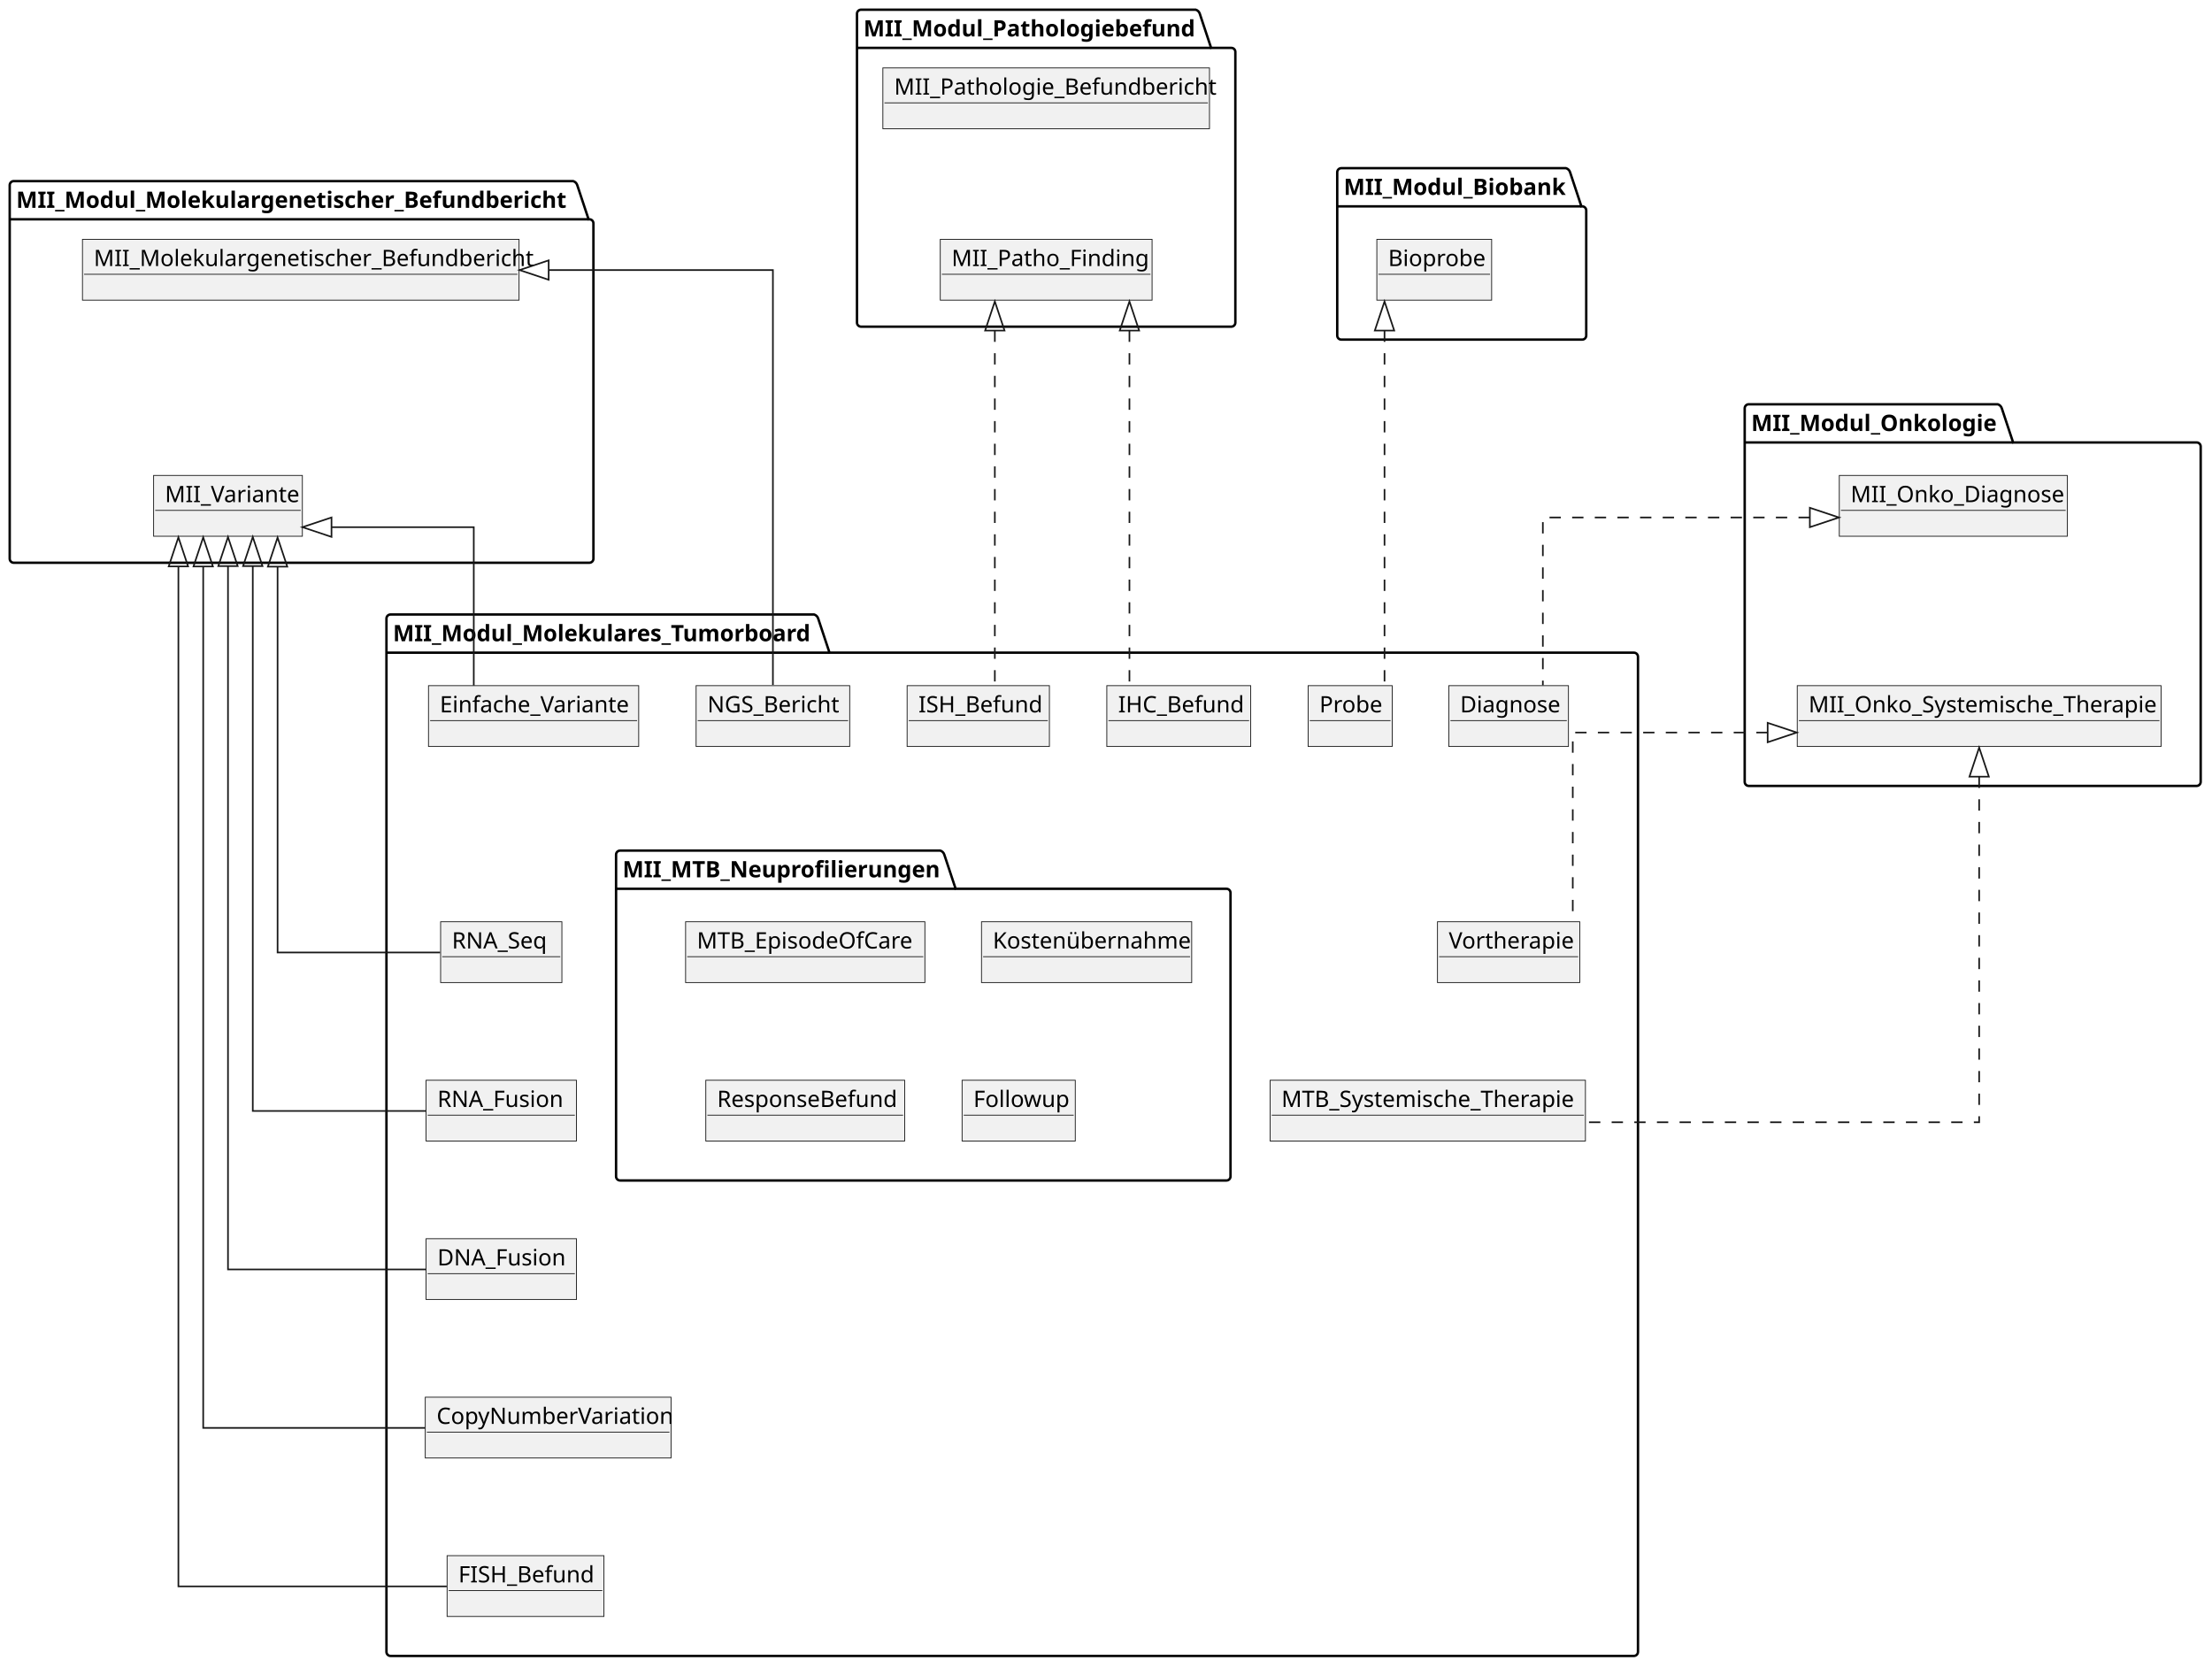
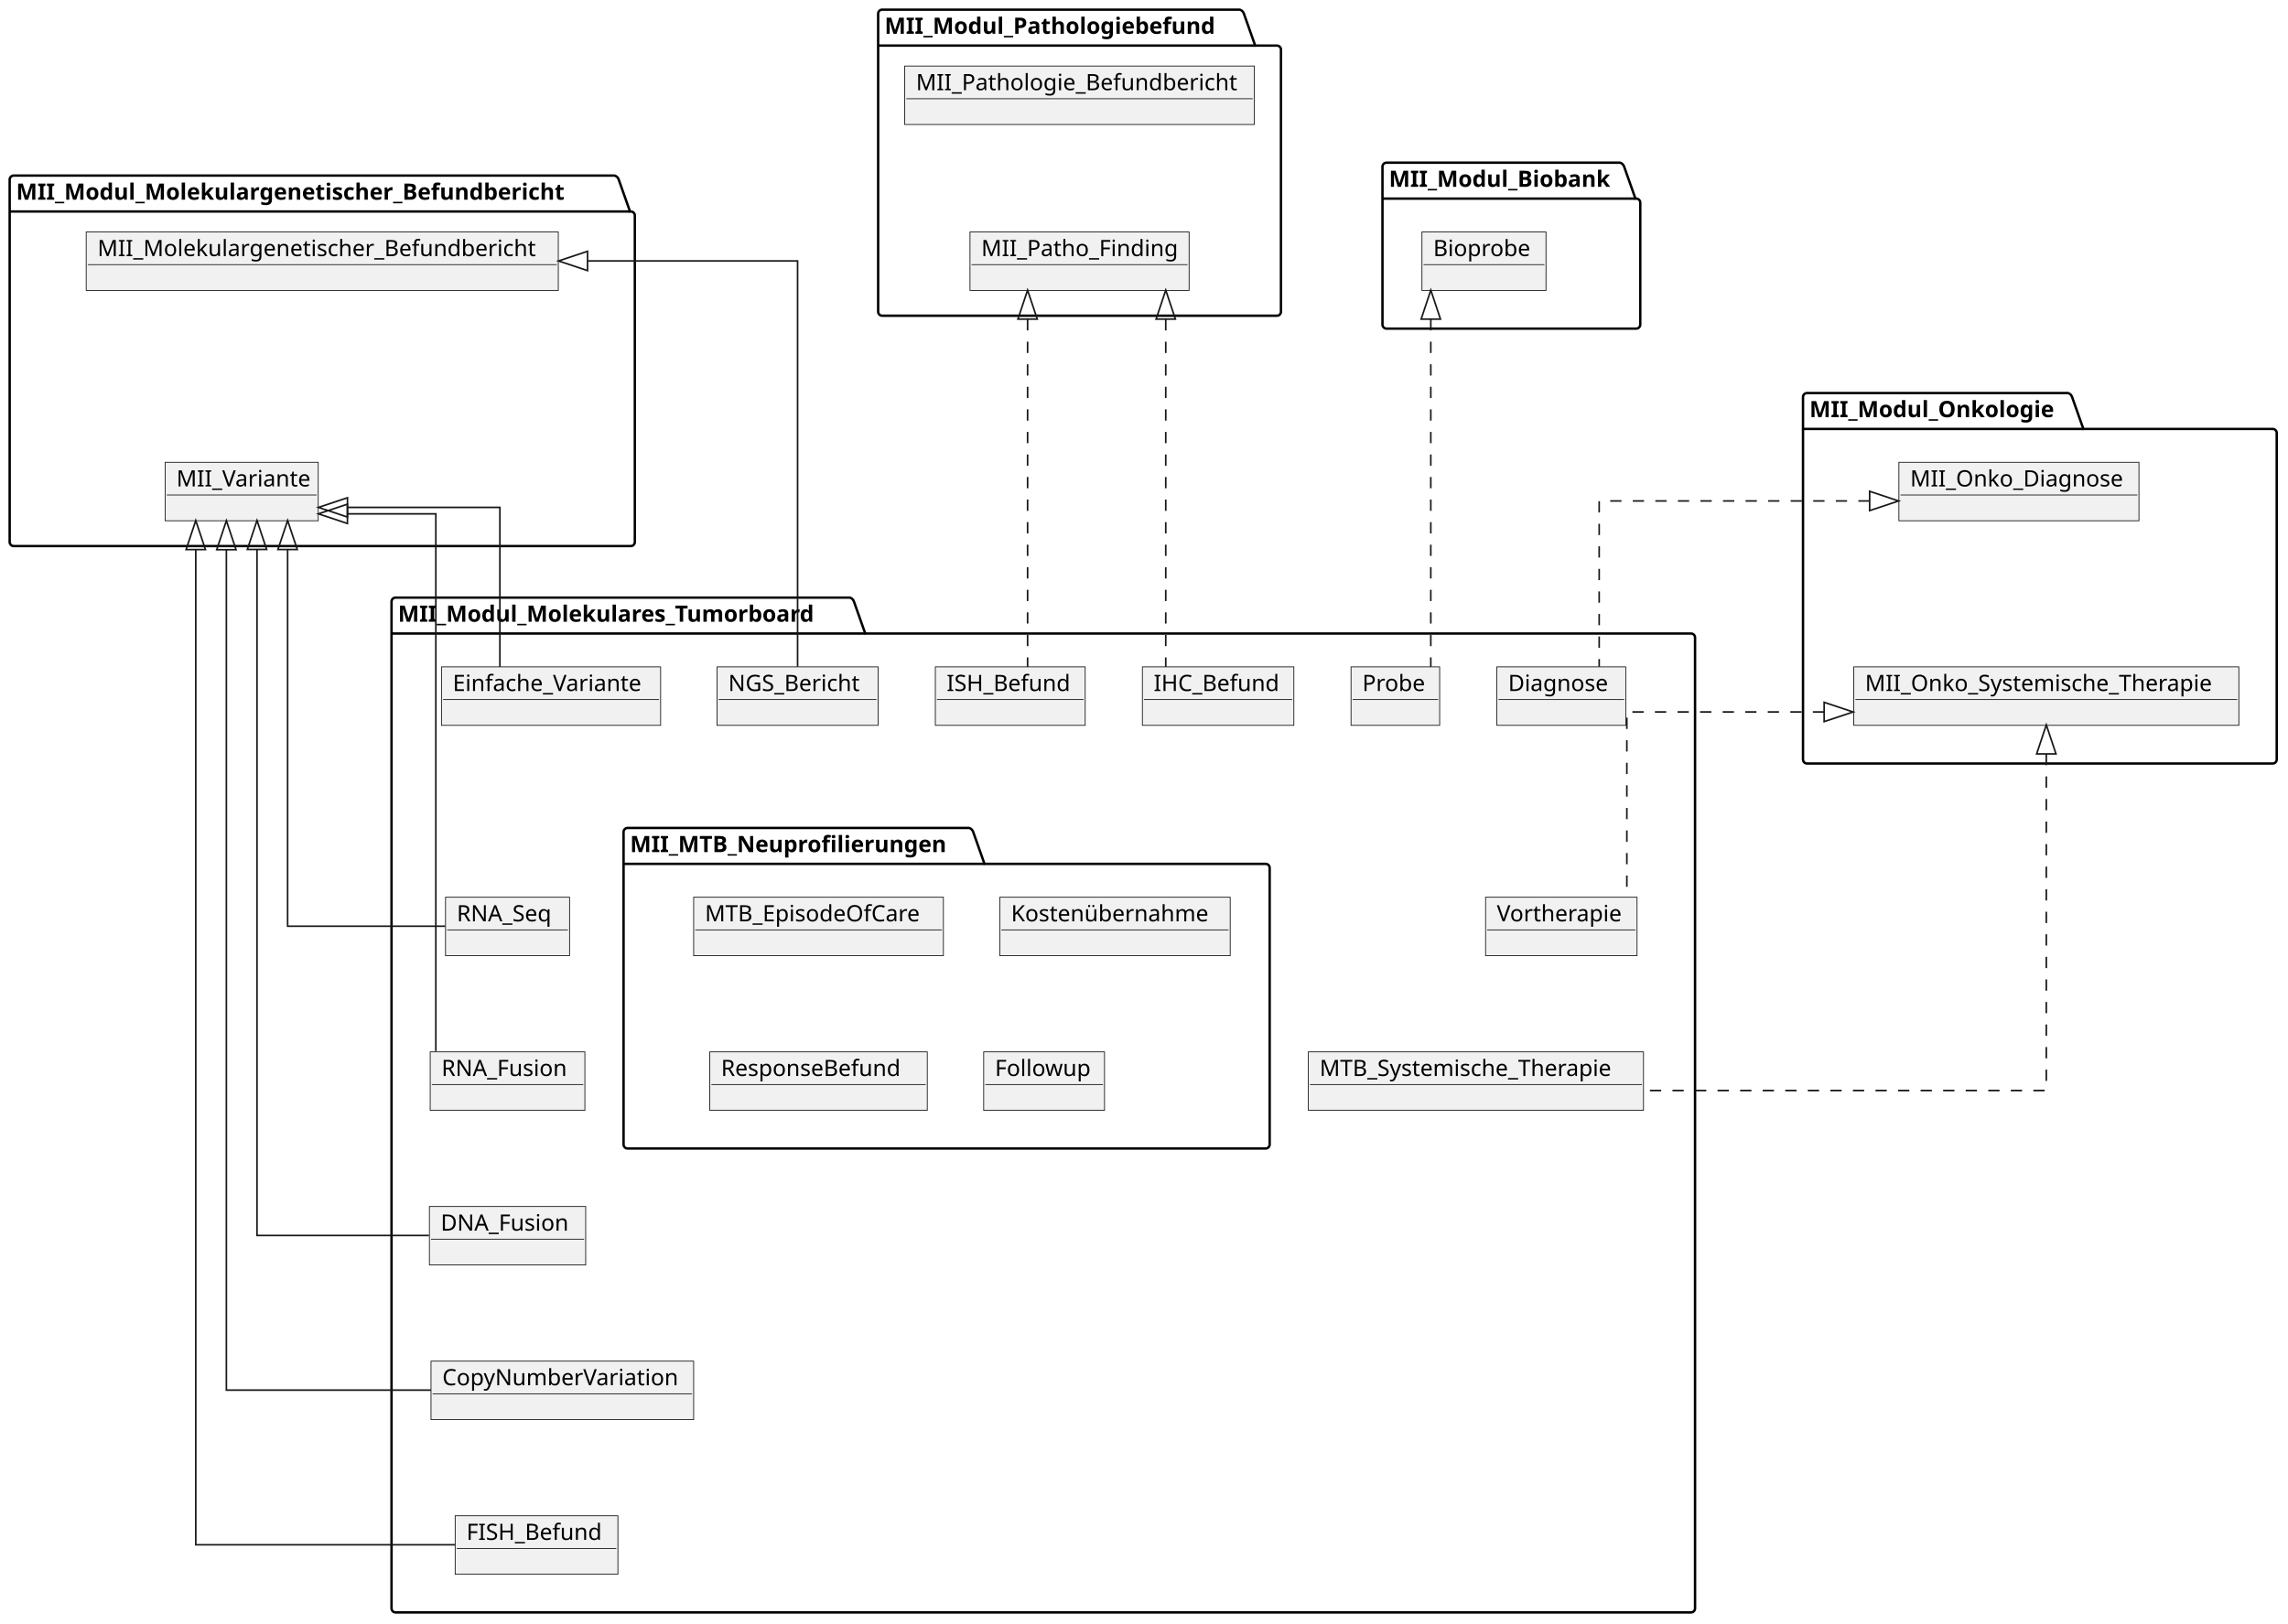
- <svg xmlns="http://www.w3.org/2000/svg" contentStyleType="text/css" height="1031px" preserveAspectRatio="none" style="width:1368px;height:1031px;background:#FFFFFF;" version="1.1" viewBox="0 0 1368 1031" width="1368px" zoomAndPan="magnify">
+ <svg xmlns="http://www.w3.org/2000/svg" contentStyleType="text/css" height="1008px" preserveAspectRatio="none" style="width:1420px;height:1008px;background:#FFFFFF;" version="1.1" viewBox="0 0 1420 1008" width="1420px" zoomAndPan="magnify">
  <defs />
  <g>
    <g id="cluster_MII_Modul_Biobank">
-       <path d="M829.5,104 L968.5,104 A3.75,3.75 0 0 1 971,106.5 L978,127.609 L978.5,127.609 A2.5,2.5 0 0 1 981,130.109 L981,207.5 A2.5,2.5 0 0 1 978.5,210 L829.5,210 A2.5,2.5 0 0 1 827,207.5 L827,106.5 A2.5,2.5 0 0 1 829.5,104 " fill="none" style="stroke:#000000;stroke-width:1.5;" />
-       <line style="stroke:#000000;stroke-width:1.5;" x1="827" x2="978" y1="127.609" y2="127.609" />
-       <text fill="#000000" font-family="sans-serif" font-size="14" font-weight="bold" lengthAdjust="spacing" textLength="138" x="831" y="120.533">MII_Modul_Biobank</text>
+       <path d="M860.5,101 L1005.5,101 A3.75,3.75 0 0 1 1008,103.5 L1015,123.297 L1015.5,123.297 A2.5,2.5 0 0 1 1018,125.797 L1018,201.5 A2.5,2.5 0 0 1 1015.5,204 L860.5,204 A2.5,2.5 0 0 1 858,201.5 L858,103.5 A2.5,2.5 0 0 1 860.5,101 " fill="none" style="stroke:#000000;stroke-width:1.5;" />
+       <line style="stroke:#000000;stroke-width:1.5;" x1="858" x2="1015" y1="123.297" y2="123.297" />
+       <text fill="#000000" font-family="sans-serif" font-size="14" font-weight="bold" lengthAdjust="spacing" textLength="144" x="862" y="115.995">MII_Modul_Biobank</text>
    </g>
    <g id="cluster_MII_Modul_Pathologiebefund">
-       <path d="M532.5,6 L739.5,6 A3.75,3.75 0 0 1 742,8.5 L749,29.609 L761.5,29.609 A2.5,2.5 0 0 1 764,32.109 L764,199.5 A2.5,2.5 0 0 1 761.5,202 L532.5,202 A2.5,2.5 0 0 1 530,199.5 L530,8.5 A2.5,2.5 0 0 1 532.5,6 " fill="none" style="stroke:#000000;stroke-width:1.5;" />
-       <line style="stroke:#000000;stroke-width:1.5;" x1="530" x2="749" y1="29.609" y2="29.609" />
-       <text fill="#000000" font-family="sans-serif" font-size="14" font-weight="bold" lengthAdjust="spacing" textLength="206" x="534" y="22.533">MII_Modul_Pathologiebefund</text>
+       <path d="M547.5,6 L769.5,6 A3.75,3.75 0 0 1 772,8.5 L779,28.297 L792.5,28.297 A2.5,2.5 0 0 1 795,30.797 L795,193.5 A2.5,2.5 0 0 1 792.5,196 L547.5,196 A2.5,2.5 0 0 1 545,193.5 L545,8.5 A2.5,2.5 0 0 1 547.5,6 " fill="none" style="stroke:#000000;stroke-width:1.5;" />
+       <line style="stroke:#000000;stroke-width:1.5;" x1="545" x2="779" y1="28.297" y2="28.297" />
+       <text fill="#000000" font-family="sans-serif" font-size="14" font-weight="bold" lengthAdjust="spacing" textLength="221" x="549" y="20.995">MII_Modul_Pathologiebefund</text>
    </g>
    <g id="cluster_MII_Modul_Molekulargenetischer_Befundbericht">
-       <path d="M8.5,112 L354.5,112 A3.75,3.75 0 0 1 357,114.5 L364,135.609 L364.5,135.609 A2.5,2.5 0 0 1 367,138.109 L367,345.5 A2.5,2.5 0 0 1 364.5,348 L8.5,348 A2.5,2.5 0 0 1 6,345.5 L6,114.5 A2.5,2.5 0 0 1 8.5,112 " fill="none" style="stroke:#000000;stroke-width:1.5;" />
-       <line style="stroke:#000000;stroke-width:1.5;" x1="6" x2="364" y1="135.609" y2="135.609" />
-       <text fill="#000000" font-family="sans-serif" font-size="14" font-weight="bold" lengthAdjust="spacing" textLength="345" x="10" y="128.533">MII_Modul_Molekulargenetischer_Befundbericht</text>
+       <path d="M8.5,109 L381.5,109 A3.75,3.75 0 0 1 384,111.5 L391,131.297 L391.5,131.297 A2.5,2.5 0 0 1 394,133.797 L394,336.5 A2.5,2.5 0 0 1 391.5,339 L8.5,339 A2.5,2.5 0 0 1 6,336.5 L6,111.5 A2.5,2.5 0 0 1 8.5,109 " fill="none" style="stroke:#000000;stroke-width:1.5;" />
+       <line style="stroke:#000000;stroke-width:1.5;" x1="6" x2="391" y1="131.297" y2="131.297" />
+       <text fill="#000000" font-family="sans-serif" font-size="14" font-weight="bold" lengthAdjust="spacing" textLength="372" x="10" y="123.995">MII_Modul_Molekulargenetischer_Befundbericht</text>
    </g>
    <g id="cluster_MII_Modul_Onkologie">
-       <path d="M1081.5,250 L1235.5,250 A3.75,3.75 0 0 1 1238,252.5 L1245,273.609 L1358.5,273.609 A2.5,2.5 0 0 1 1361,276.109 L1361,483.5 A2.5,2.5 0 0 1 1358.5,486 L1081.5,486 A2.5,2.5 0 0 1 1079,483.5 L1079,252.5 A2.5,2.5 0 0 1 1081.5,250 " fill="none" style="stroke:#000000;stroke-width:1.5;" />
-       <line style="stroke:#000000;stroke-width:1.5;" x1="1079" x2="1245" y1="273.609" y2="273.609" />
-       <text fill="#000000" font-family="sans-serif" font-size="14" font-weight="bold" lengthAdjust="spacing" textLength="153" x="1083" y="266.533">MII_Modul_Onkologie</text>
+       <path d="M1121.5,244 L1283.5,244 A3.75,3.75 0 0 1 1286,246.5 L1293,266.297 L1410.5,266.297 A2.5,2.5 0 0 1 1413,268.797 L1413,471.5 A2.5,2.5 0 0 1 1410.5,474 L1121.5,474 A2.5,2.5 0 0 1 1119,471.5 L1119,246.5 A2.5,2.5 0 0 1 1121.5,244 " fill="none" style="stroke:#000000;stroke-width:1.5;" />
+       <line style="stroke:#000000;stroke-width:1.5;" x1="1119" x2="1293" y1="266.297" y2="266.297" />
+       <text fill="#000000" font-family="sans-serif" font-size="14" font-weight="bold" lengthAdjust="spacing" textLength="161" x="1123" y="258.995">MII_Modul_Onkologie</text>
    </g>
    <g id="cluster_MII_Modul_Molekulares_Tumorboard">
-       <path d="M241.5,380 L503.5,380 A3.75,3.75 0 0 1 506,382.5 L513,403.609 L1010.5,403.609 A2.5,2.5 0 0 1 1013,406.109 L1013,1021.5 A2.5,2.5 0 0 1 1010.5,1024 L241.5,1024 A2.5,2.5 0 0 1 239,1021.5 L239,382.5 A2.5,2.5 0 0 1 241.5,380 " fill="none" style="stroke:#000000;stroke-width:1.5;" />
-       <line style="stroke:#000000;stroke-width:1.5;" x1="239" x2="513" y1="403.609" y2="403.609" />
-       <text fill="#000000" font-family="sans-serif" font-size="14" font-weight="bold" lengthAdjust="spacing" textLength="261" x="243" y="396.533">MII_Modul_Molekulares_Tumorboard</text>
+       <path d="M245.5,371 L527.5,371 A3.75,3.75 0 0 1 530,373.5 L537,393.297 L1049.5,393.297 A2.5,2.5 0 0 1 1052,395.797 L1052,998.5 A2.5,2.5 0 0 1 1049.5,1001 L245.5,1001 A2.5,2.5 0 0 1 243,998.5 L243,373.5 A2.5,2.5 0 0 1 245.5,371 " fill="none" style="stroke:#000000;stroke-width:1.5;" />
+       <line style="stroke:#000000;stroke-width:1.5;" x1="243" x2="537" y1="393.297" y2="393.297" />
+       <text fill="#000000" font-family="sans-serif" font-size="14" font-weight="bold" lengthAdjust="spacing" textLength="281" x="247" y="385.995">MII_Modul_Molekulares_Tumorboard</text>
    </g>
    <g id="cluster_MII_MTB_Neuprofilierungen">
-       <path d="M383.5,526 L581.5,526 A3.75,3.75 0 0 1 584,528.5 L591,549.609 L758.5,549.609 A2.5,2.5 0 0 1 761,552.109 L761,727.5 A2.5,2.5 0 0 1 758.5,730 L383.5,730 A2.5,2.5 0 0 1 381,727.5 L381,528.5 A2.5,2.5 0 0 1 383.5,526 " fill="none" style="stroke:#000000;stroke-width:1.5;" />
-       <line style="stroke:#000000;stroke-width:1.5;" x1="381" x2="591" y1="549.609" y2="549.609" />
-       <text fill="#000000" font-family="sans-serif" font-size="14" font-weight="bold" lengthAdjust="spacing" textLength="197" x="385" y="542.533">MII_MTB_Neuprofilierungen</text>
+       <path d="M389.5,514 L601.5,514 A3.75,3.75 0 0 1 604,516.5 L611,536.297 L785.5,536.297 A2.5,2.5 0 0 1 788,538.797 L788,710.5 A2.5,2.5 0 0 1 785.5,713 L389.5,713 A2.5,2.5 0 0 1 387,710.5 L387,516.5 A2.5,2.5 0 0 1 389.5,514 " fill="none" style="stroke:#000000;stroke-width:1.5;" />
+       <line style="stroke:#000000;stroke-width:1.5;" x1="387" x2="611" y1="536.297" y2="536.297" />
+       <text fill="#000000" font-family="sans-serif" font-size="14" font-weight="bold" lengthAdjust="spacing" textLength="211" x="391" y="528.995">MII_MTB_Neuprofilierungen</text>
    </g>
    <g id="elem_Bioprobe">
-       <rect fill="#F1F1F1" height="37.609" style="stroke:#181818;stroke-width:0.5;" width="71" x="851.5" y="148" />
-       <text fill="#000000" font-family="sans-serif" font-size="14" lengthAdjust="spacing" textLength="57" x="858.5" y="164.533">Bioprobe</text>
-       <line style="stroke:#181818;stroke-width:0.5;" x1="852.5" x2="921.5" y1="169.609" y2="169.609" />
+       <rect fill="#F1F1F1" height="36.297" style="stroke:#181818;stroke-width:0.5;" width="77" x="882.5" y="144" />
+       <text fill="#000000" font-family="sans-serif" font-size="14" lengthAdjust="spacing" textLength="63" x="889.5" y="158.995">Bioprobe</text>
+       <line style="stroke:#181818;stroke-width:0.5;" x1="883.5" x2="958.5" y1="164.297" y2="164.297" />
    </g>
    <g id="elem_MII_Pathologie_Befundbericht">
-       <rect fill="#F1F1F1" height="37.609" style="stroke:#181818;stroke-width:0.5;" width="202" x="546" y="42" />
-       <text fill="#000000" font-family="sans-serif" font-size="14" lengthAdjust="spacing" textLength="188" x="553" y="58.533">MII_Pathologie_Befundbericht</text>
-       <line style="stroke:#181818;stroke-width:0.5;" x1="547" x2="747" y1="63.609" y2="63.609" />
+       <rect fill="#F1F1F1" height="36.297" style="stroke:#181818;stroke-width:0.5;" width="217" x="561.5" y="41" />
+       <text fill="#000000" font-family="sans-serif" font-size="14" lengthAdjust="spacing" textLength="203" x="568.5" y="55.995">MII_Pathologie_Befundbericht</text>
+       <line style="stroke:#181818;stroke-width:0.5;" x1="562.5" x2="777.5" y1="61.297" y2="61.297" />
    </g>
    <g id="elem_MII_Patho_Finding">
-       <rect fill="#F1F1F1" height="37.609" style="stroke:#181818;stroke-width:0.5;" width="131" x="581.5" y="148" />
-       <text fill="#000000" font-family="sans-serif" font-size="14" lengthAdjust="spacing" textLength="117" x="588.5" y="164.533">MII_Patho_Finding</text>
-       <line style="stroke:#181818;stroke-width:0.5;" x1="582.5" x2="711.5" y1="169.609" y2="169.609" />
+       <rect fill="#F1F1F1" height="36.297" style="stroke:#181818;stroke-width:0.5;" width="136" x="602" y="144" />
+       <text fill="#000000" font-family="sans-serif" font-size="14" lengthAdjust="spacing" textLength="122" x="609" y="158.995">MII_Patho_Finding</text>
+       <line style="stroke:#181818;stroke-width:0.5;" x1="603" x2="737" y1="164.297" y2="164.297" />
    </g>
    <g id="elem_MII_Molekulargenetischer_Befundbericht">
-       <rect fill="#F1F1F1" height="37.609" style="stroke:#181818;stroke-width:0.5;" width="270" x="51" y="148" />
-       <text fill="#000000" font-family="sans-serif" font-size="14" lengthAdjust="spacing" textLength="256" x="58" y="164.533">MII_Molekulargenetischer_Befundbericht</text>
-       <line style="stroke:#181818;stroke-width:0.5;" x1="52" x2="320" y1="169.609" y2="169.609" />
+       <rect fill="#F1F1F1" height="36.297" style="stroke:#181818;stroke-width:0.5;" width="293" x="53.5" y="144" />
+       <text fill="#000000" font-family="sans-serif" font-size="14" lengthAdjust="spacing" textLength="279" x="60.5" y="158.995">MII_Molekulargenetischer_Befundbericht</text>
+       <line style="stroke:#181818;stroke-width:0.5;" x1="54.5" x2="345.5" y1="164.297" y2="164.297" />
    </g>
    <g id="elem_MII_Variante">
-       <rect fill="#F1F1F1" height="37.609" style="stroke:#181818;stroke-width:0.5;" width="92" x="95" y="294" />
-       <text fill="#000000" font-family="sans-serif" font-size="14" lengthAdjust="spacing" textLength="78" x="102" y="310.533">MII_Variante</text>
-       <line style="stroke:#181818;stroke-width:0.5;" x1="96" x2="186" y1="315.609" y2="315.609" />
+       <rect fill="#F1F1F1" height="36.297" style="stroke:#181818;stroke-width:0.5;" width="95" x="102.5" y="287" />
+       <text fill="#000000" font-family="sans-serif" font-size="14" lengthAdjust="spacing" textLength="81" x="109.5" y="301.995">MII_Variante</text>
+       <line style="stroke:#181818;stroke-width:0.5;" x1="103.5" x2="196.5" y1="307.297" y2="307.297" />
    </g>
    <g id="elem_MII_Onko_Diagnose">
-       <rect fill="#F1F1F1" height="37.609" style="stroke:#181818;stroke-width:0.5;" width="141" x="1137.5" y="294" />
-       <text fill="#000000" font-family="sans-serif" font-size="14" lengthAdjust="spacing" textLength="127" x="1144.5" y="310.533">MII_Onko_Diagnose</text>
-       <line style="stroke:#181818;stroke-width:0.5;" x1="1138.5" x2="1277.5" y1="315.609" y2="315.609" />
+       <rect fill="#F1F1F1" height="36.297" style="stroke:#181818;stroke-width:0.5;" width="149" x="1178.5" y="287" />
+       <text fill="#000000" font-family="sans-serif" font-size="14" lengthAdjust="spacing" textLength="135" x="1185.5" y="301.995">MII_Onko_Diagnose</text>
+       <line style="stroke:#181818;stroke-width:0.5;" x1="1179.5" x2="1326.5" y1="307.297" y2="307.297" />
    </g>
    <g id="elem_MII_Onko_Systemische_Therapie">
-       <rect fill="#F1F1F1" height="37.609" style="stroke:#181818;stroke-width:0.5;" width="225" x="1111.5" y="424" />
-       <text fill="#000000" font-family="sans-serif" font-size="14" lengthAdjust="spacing" textLength="211" x="1118.5" y="440.533">MII_Onko_Systemische_Therapie</text>
-       <line style="stroke:#181818;stroke-width:0.5;" x1="1112.5" x2="1335.5" y1="445.609" y2="445.609" />
+       <rect fill="#F1F1F1" height="36.297" style="stroke:#181818;stroke-width:0.5;" width="239" x="1150.5" y="414" />
+       <text fill="#000000" font-family="sans-serif" font-size="14" lengthAdjust="spacing" textLength="225" x="1157.5" y="428.995">MII_Onko_Systemische_Therapie</text>
+       <line style="stroke:#181818;stroke-width:0.5;" x1="1151.5" x2="1388.5" y1="434.297" y2="434.297" />
    </g>
    <g id="elem_Probe">
-       <rect fill="#F1F1F1" height="37.609" style="stroke:#181818;stroke-width:0.5;" width="52" x="809" y="424" />
-       <text fill="#000000" font-family="sans-serif" font-size="14" lengthAdjust="spacing" textLength="38" x="816" y="440.533">Probe</text>
-       <line style="stroke:#181818;stroke-width:0.5;" x1="810" x2="860" y1="445.609" y2="445.609" />
+       <rect fill="#F1F1F1" height="36.297" style="stroke:#181818;stroke-width:0.5;" width="55" x="838.5" y="414" />
+       <text fill="#000000" font-family="sans-serif" font-size="14" lengthAdjust="spacing" textLength="41" x="845.5" y="428.995">Probe</text>
+       <line style="stroke:#181818;stroke-width:0.5;" x1="839.5" x2="892.5" y1="434.297" y2="434.297" />
    </g>
    <g id="elem_IHC_Befund">
-       <rect fill="#F1F1F1" height="37.609" style="stroke:#181818;stroke-width:0.5;" width="89" x="684.5" y="424" />
-       <text fill="#000000" font-family="sans-serif" font-size="14" lengthAdjust="spacing" textLength="75" x="691.5" y="440.533">IHC_Befund</text>
-       <line style="stroke:#181818;stroke-width:0.5;" x1="685.5" x2="772.5" y1="445.609" y2="445.609" />
+       <rect fill="#F1F1F1" height="36.297" style="stroke:#181818;stroke-width:0.5;" width="94" x="709" y="414" />
+       <text fill="#000000" font-family="sans-serif" font-size="14" lengthAdjust="spacing" textLength="80" x="716" y="428.995">IHC_Befund</text>
+       <line style="stroke:#181818;stroke-width:0.5;" x1="710" x2="802" y1="434.297" y2="434.297" />
    </g>
    <g id="elem_ISH_Befund">
-       <rect fill="#F1F1F1" height="37.609" style="stroke:#181818;stroke-width:0.5;" width="88" x="561" y="424" />
-       <text fill="#000000" font-family="sans-serif" font-size="14" lengthAdjust="spacing" textLength="74" x="568" y="440.533">ISH_Befund</text>
-       <line style="stroke:#181818;stroke-width:0.5;" x1="562" x2="648" y1="445.609" y2="445.609" />
+       <rect fill="#F1F1F1" height="36.297" style="stroke:#181818;stroke-width:0.5;" width="93" x="580.5" y="414" />
+       <text fill="#000000" font-family="sans-serif" font-size="14" lengthAdjust="spacing" textLength="79" x="587.5" y="428.995">ISH_Befund</text>
+       <line style="stroke:#181818;stroke-width:0.5;" x1="581.5" x2="672.5" y1="434.297" y2="434.297" />
    </g>
    <g id="elem_NGS_Bericht">
-       <rect fill="#F1F1F1" height="37.609" style="stroke:#181818;stroke-width:0.5;" width="95" x="430.5" y="424" />
-       <text fill="#000000" font-family="sans-serif" font-size="14" lengthAdjust="spacing" textLength="81" x="437.5" y="440.533">NGS_Bericht</text>
-       <line style="stroke:#181818;stroke-width:0.5;" x1="431.5" x2="524.5" y1="445.609" y2="445.609" />
+       <rect fill="#F1F1F1" height="36.297" style="stroke:#181818;stroke-width:0.5;" width="100" x="445" y="414" />
+       <text fill="#000000" font-family="sans-serif" font-size="14" lengthAdjust="spacing" textLength="86" x="452" y="428.995">NGS_Bericht</text>
+       <line style="stroke:#181818;stroke-width:0.5;" x1="446" x2="544" y1="434.297" y2="434.297" />
    </g>
    <g id="elem_Einfache_Variante">
-       <rect fill="#F1F1F1" height="37.609" style="stroke:#181818;stroke-width:0.5;" width="130" x="265" y="424" />
-       <text fill="#000000" font-family="sans-serif" font-size="14" lengthAdjust="spacing" textLength="116" x="272" y="440.533">Einfache_Variante</text>
-       <line style="stroke:#181818;stroke-width:0.5;" x1="266" x2="394" y1="445.609" y2="445.609" />
+       <rect fill="#F1F1F1" height="36.297" style="stroke:#181818;stroke-width:0.5;" width="136" x="274" y="414" />
+       <text fill="#000000" font-family="sans-serif" font-size="14" lengthAdjust="spacing" textLength="122" x="281" y="428.995">Einfache_Variante</text>
+       <line style="stroke:#181818;stroke-width:0.5;" x1="275" x2="409" y1="434.297" y2="434.297" />
    </g>
    <g id="elem_RNA_Seq">
-       <rect fill="#F1F1F1" height="37.609" style="stroke:#181818;stroke-width:0.5;" width="75" x="272.5" y="570" />
-       <text fill="#000000" font-family="sans-serif" font-size="14" lengthAdjust="spacing" textLength="61" x="279.5" y="586.533">RNA_Seq</text>
-       <line style="stroke:#181818;stroke-width:0.5;" x1="273.5" x2="346.5" y1="591.609" y2="591.609" />
+       <rect fill="#F1F1F1" height="36.297" style="stroke:#181818;stroke-width:0.5;" width="77" x="276.5" y="557" />
+       <text fill="#000000" font-family="sans-serif" font-size="14" lengthAdjust="spacing" textLength="63" x="283.5" y="571.995">RNA_Seq</text>
+       <line style="stroke:#181818;stroke-width:0.5;" x1="277.5" x2="352.5" y1="577.297" y2="577.297" />
    </g>
    <g id="elem_RNA_Fusion">
-       <rect fill="#F1F1F1" height="37.609" style="stroke:#181818;stroke-width:0.5;" width="93" x="263.5" y="668" />
-       <text fill="#000000" font-family="sans-serif" font-size="14" lengthAdjust="spacing" textLength="79" x="270.5" y="684.533">RNA_Fusion</text>
-       <line style="stroke:#181818;stroke-width:0.5;" x1="264.5" x2="355.5" y1="689.609" y2="689.609" />
+       <rect fill="#F1F1F1" height="36.297" style="stroke:#181818;stroke-width:0.5;" width="96" x="267" y="653" />
+       <text fill="#000000" font-family="sans-serif" font-size="14" lengthAdjust="spacing" textLength="82" x="274" y="667.995">RNA_Fusion</text>
+       <line style="stroke:#181818;stroke-width:0.5;" x1="268" x2="362" y1="673.297" y2="673.297" />
    </g>
    <g id="elem_DNA_Fusion">
-       <rect fill="#F1F1F1" height="37.609" style="stroke:#181818;stroke-width:0.5;" width="93" x="263.5" y="766" />
-       <text fill="#000000" font-family="sans-serif" font-size="14" lengthAdjust="spacing" textLength="79" x="270.5" y="782.533">DNA_Fusion</text>
-       <line style="stroke:#181818;stroke-width:0.5;" x1="264.5" x2="355.5" y1="787.609" y2="787.609" />
+       <rect fill="#F1F1F1" height="36.297" style="stroke:#181818;stroke-width:0.5;" width="97" x="266.5" y="749" />
+       <text fill="#000000" font-family="sans-serif" font-size="14" lengthAdjust="spacing" textLength="83" x="273.5" y="763.995">DNA_Fusion</text>
+       <line style="stroke:#181818;stroke-width:0.5;" x1="267.5" x2="362.5" y1="769.297" y2="769.297" />
    </g>
    <g id="elem_CopyNumberVariation">
-       <rect fill="#F1F1F1" height="37.609" style="stroke:#181818;stroke-width:0.5;" width="152" x="263" y="864" />
-       <text fill="#000000" font-family="sans-serif" font-size="14" lengthAdjust="spacing" textLength="138" x="270" y="880.533">CopyNumberVariation</text>
-       <line style="stroke:#181818;stroke-width:0.5;" x1="264" x2="414" y1="885.609" y2="885.609" />
+       <rect fill="#F1F1F1" height="36.297" style="stroke:#181818;stroke-width:0.5;" width="163" x="267.5" y="845" />
+       <text fill="#000000" font-family="sans-serif" font-size="14" lengthAdjust="spacing" textLength="149" x="274.5" y="859.995">CopyNumberVariation</text>
+       <line style="stroke:#181818;stroke-width:0.5;" x1="268.5" x2="429.5" y1="865.297" y2="865.297" />
    </g>
    <g id="elem_FISH_Befund">
-       <rect fill="#F1F1F1" height="37.609" style="stroke:#181818;stroke-width:0.5;" width="97" x="276.5" y="962" />
-       <text fill="#000000" font-family="sans-serif" font-size="14" lengthAdjust="spacing" textLength="83" x="283.5" y="978.533">FISH_Befund</text>
-       <line style="stroke:#181818;stroke-width:0.5;" x1="277.5" x2="372.5" y1="983.609" y2="983.609" />
+       <rect fill="#F1F1F1" height="36.297" style="stroke:#181818;stroke-width:0.5;" width="101" x="282.5" y="941" />
+       <text fill="#000000" font-family="sans-serif" font-size="14" lengthAdjust="spacing" textLength="87" x="289.5" y="955.995">FISH_Befund</text>
+       <line style="stroke:#181818;stroke-width:0.5;" x1="283.5" x2="382.5" y1="961.297" y2="961.297" />
    </g>
    <g id="elem_Diagnose">
-       <rect fill="#F1F1F1" height="37.609" style="stroke:#181818;stroke-width:0.5;" width="74" x="896" y="424" />
-       <text fill="#000000" font-family="sans-serif" font-size="14" lengthAdjust="spacing" textLength="60" x="903" y="440.533">Diagnose</text>
-       <line style="stroke:#181818;stroke-width:0.5;" x1="897" x2="969" y1="445.609" y2="445.609" />
+       <rect fill="#F1F1F1" height="36.297" style="stroke:#181818;stroke-width:0.5;" width="80" x="929" y="414" />
+       <text fill="#000000" font-family="sans-serif" font-size="14" lengthAdjust="spacing" textLength="66" x="936" y="428.995">Diagnose</text>
+       <line style="stroke:#181818;stroke-width:0.5;" x1="930" x2="1008" y1="434.297" y2="434.297" />
    </g>
    <g id="elem_Vortherapie">
-       <rect fill="#F1F1F1" height="37.609" style="stroke:#181818;stroke-width:0.5;" width="88" x="889" y="570" />
-       <text fill="#000000" font-family="sans-serif" font-size="14" lengthAdjust="spacing" textLength="74" x="896" y="586.533">Vortherapie</text>
-       <line style="stroke:#181818;stroke-width:0.5;" x1="890" x2="976" y1="591.609" y2="591.609" />
+       <rect fill="#F1F1F1" height="36.297" style="stroke:#181818;stroke-width:0.5;" width="94" x="922" y="557" />
+       <text fill="#000000" font-family="sans-serif" font-size="14" lengthAdjust="spacing" textLength="80" x="929" y="571.995">Vortherapie</text>
+       <line style="stroke:#181818;stroke-width:0.5;" x1="923" x2="1015" y1="577.297" y2="577.297" />
    </g>
    <g id="elem_MTB_Systemische_Therapie">
-       <rect fill="#F1F1F1" height="37.609" style="stroke:#181818;stroke-width:0.5;" width="195" x="785.5" y="668" />
-       <text fill="#000000" font-family="sans-serif" font-size="14" lengthAdjust="spacing" textLength="181" x="792.5" y="684.533">MTB_Systemische_Therapie</text>
-       <line style="stroke:#181818;stroke-width:0.5;" x1="786.5" x2="979.5" y1="689.609" y2="689.609" />
+       <rect fill="#F1F1F1" height="36.297" style="stroke:#181818;stroke-width:0.5;" width="208" x="812" y="653" />
+       <text fill="#000000" font-family="sans-serif" font-size="14" lengthAdjust="spacing" textLength="194" x="819" y="667.995">MTB_Systemische_Therapie</text>
+       <line style="stroke:#181818;stroke-width:0.5;" x1="813" x2="1019" y1="673.297" y2="673.297" />
    </g>
    <g id="elem_MTB_EpisodeOfCare">
-       <rect fill="#F1F1F1" height="37.609" style="stroke:#181818;stroke-width:0.5;" width="148" x="424" y="570" />
-       <text fill="#000000" font-family="sans-serif" font-size="14" lengthAdjust="spacing" textLength="134" x="431" y="586.533">MTB_EpisodeOfCare</text>
-       <line style="stroke:#181818;stroke-width:0.5;" x1="425" x2="571" y1="591.609" y2="591.609" />
+       <rect fill="#F1F1F1" height="36.297" style="stroke:#181818;stroke-width:0.5;" width="155" x="430.5" y="557" />
+       <text fill="#000000" font-family="sans-serif" font-size="14" lengthAdjust="spacing" textLength="141" x="437.5" y="571.995">MTB_EpisodeOfCare</text>
+       <line style="stroke:#181818;stroke-width:0.5;" x1="431.5" x2="584.5" y1="577.297" y2="577.297" />
    </g>
    <g id="elem_Kostenübernahme">
-       <rect fill="#F1F1F1" height="37.609" style="stroke:#181818;stroke-width:0.5;" width="130" x="607" y="570" />
-       <text fill="#000000" font-family="sans-serif" font-size="14" lengthAdjust="spacing" textLength="116" x="614" y="586.533">Kostenübernahme</text>
-       <line style="stroke:#181818;stroke-width:0.5;" x1="608" x2="736" y1="591.609" y2="591.609" />
+       <rect fill="#F1F1F1" height="36.297" style="stroke:#181818;stroke-width:0.5;" width="143" x="620.5" y="557" />
+       <text fill="#000000" font-family="sans-serif" font-size="14" lengthAdjust="spacing" textLength="129" x="627.5" y="571.995">Kostenübernahme</text>
+       <line style="stroke:#181818;stroke-width:0.5;" x1="621.5" x2="762.5" y1="577.297" y2="577.297" />
    </g>
    <g id="elem_ResponseBefund">
-       <rect fill="#F1F1F1" height="37.609" style="stroke:#181818;stroke-width:0.5;" width="123" x="436.5" y="668" />
-       <text fill="#000000" font-family="sans-serif" font-size="14" lengthAdjust="spacing" textLength="109" x="443.5" y="684.533">ResponseBefund</text>
-       <line style="stroke:#181818;stroke-width:0.5;" x1="437.5" x2="558.5" y1="689.609" y2="689.609" />
+       <rect fill="#F1F1F1" height="36.297" style="stroke:#181818;stroke-width:0.5;" width="135" x="440.5" y="653" />
+       <text fill="#000000" font-family="sans-serif" font-size="14" lengthAdjust="spacing" textLength="121" x="447.5" y="667.995">ResponseBefund</text>
+       <line style="stroke:#181818;stroke-width:0.5;" x1="441.5" x2="574.5" y1="673.297" y2="673.297" />
    </g>
    <g id="elem_Followup">
-       <rect fill="#F1F1F1" height="37.609" style="stroke:#181818;stroke-width:0.5;" width="70" x="595" y="668" />
-       <text fill="#000000" font-family="sans-serif" font-size="14" lengthAdjust="spacing" textLength="56" x="602" y="684.533">Followup</text>
-       <line style="stroke:#181818;stroke-width:0.5;" x1="596" x2="664" y1="689.609" y2="689.609" />
+       <rect fill="#F1F1F1" height="36.297" style="stroke:#181818;stroke-width:0.5;" width="75" x="610.5" y="653" />
+       <text fill="#000000" font-family="sans-serif" font-size="14" lengthAdjust="spacing" textLength="61" x="617.5" y="667.995">Followup</text>
+       <line style="stroke:#181818;stroke-width:0.5;" x1="611.5" x2="684.5" y1="673.297" y2="673.297" />
    </g>
    <g id="link_Bioprobe_Probe">
-       <path codeLine="27" d="M856.25,204.41 C856.25,255.21 856.25,373.62 856.25,423.98 " fill="none" id="Bioprobe-backto-Probe" style="stroke:#181818;stroke-width:1.0;stroke-dasharray:7.0,7.0;" />
-       <polygon fill="none" points="856.25,186.41,850.25,204.41,862.25,204.41,856.25,186.41" style="stroke:#181818;stroke-width:1.0;" />
+       <path codeLine="27" d="M888,198.13 C888,247.32 888,364.85 888,413.94 " fill="none" id="Bioprobe-backto-Probe" style="stroke:#181818;stroke-width:1.0;stroke-dasharray:7.0,7.0;" />
+       <polygon fill="none" points="888,180.13,882,198.13,894,198.13,888,180.13" style="stroke:#181818;stroke-width:1.0;" />
    </g>
    <g id="link_MII_Patho_Finding_IHC_Befund">
-       <path codeLine="31" d="M698.5,204.41 C698.5,255.21 698.5,373.62 698.5,423.98 " fill="none" id="MII_Patho_Finding-backto-IHC_Befund" style="stroke:#181818;stroke-width:1.0;stroke-dasharray:7.0,7.0;" />
-       <polygon fill="none" points="698.5,186.41,692.5,204.41,704.5,204.41,698.5,186.41" style="stroke:#181818;stroke-width:1.0;" />
+       <path codeLine="31" d="M723.5,198.13 C723.5,247.32 723.5,364.85 723.5,413.94 " fill="none" id="MII_Patho_Finding-backto-IHC_Befund" style="stroke:#181818;stroke-width:1.0;stroke-dasharray:7.0,7.0;" />
+       <polygon fill="none" points="723.5,180.13,717.5,198.13,729.5,198.13,723.5,180.13" style="stroke:#181818;stroke-width:1.0;" />
    </g>
    <g id="link_MII_Patho_Finding_ISH_Befund">
-       <path codeLine="32" d="M615.25,204.41 C615.25,255.21 615.25,373.62 615.25,423.98 " fill="none" id="MII_Patho_Finding-backto-ISH_Befund" style="stroke:#181818;stroke-width:1.0;stroke-dasharray:7.0,7.0;" />
-       <polygon fill="none" points="615.25,186.41,609.25,204.41,621.25,204.41,615.25,186.41" style="stroke:#181818;stroke-width:1.0;" />
+       <path codeLine="32" d="M637.75,198.13 C637.75,247.32 637.75,364.85 637.75,413.94 " fill="none" id="MII_Patho_Finding-backto-ISH_Befund" style="stroke:#181818;stroke-width:1.0;stroke-dasharray:7.0,7.0;" />
+       <polygon fill="none" points="637.75,180.13,631.75,198.13,643.75,198.13,637.75,180.13" style="stroke:#181818;stroke-width:1.0;" />
    </g>
    <g id="link_NGS_Bericht_MII_Molekulargenetischer_Befundbericht">
-       <path codeLine="35" d="M478,423.59 C478,360.77 478,167 478,167 C478,167 415.7,167 339.32,167 " fill="none" id="NGS_Bericht-to-MII_Molekulargenetischer_Befundbericht" style="stroke:#181818;stroke-width:1.0;" />
-       <polygon fill="none" points="321.32,167,339.32,173,339.32,161,321.32,167" style="stroke:#181818;stroke-width:1.0;" />
+       <path codeLine="35" d="M495,413.87 C495,353.33 495,162 495,162 C495,162 438.67,162 364.64,162 " fill="none" id="NGS_Bericht-to-MII_Molekulargenetischer_Befundbericht" style="stroke:#181818;stroke-width:1.0;" />
+       <polygon fill="none" points="346.64,162,364.64,168,364.64,156,346.64,162" style="stroke:#181818;stroke-width:1.0;" />
    </g>
    <g id="link_MII_Variante_Einfache_Variante">
-       <path codeLine="45" d="M205.02,326 C249.76,326 293,326 293,326 C293,326 293,390.79 293,423.94 " fill="none" id="MII_Variante-backto-Einfache_Variante" style="stroke:#181818;stroke-width:1.0;" />
-       <polygon fill="none" points="187.02,326,205.02,332,205.02,320,187.02,326" style="stroke:#181818;stroke-width:1.0;" />
+       <path codeLine="45" d="M215.65,315 C262.88,315 310.25,315 310.25,315 C310.25,315 310.25,381.16 310.25,413.98 " fill="none" id="MII_Variante-backto-Einfache_Variante" style="stroke:#181818;stroke-width:1.0;" />
+       <polygon fill="none" points="197.65,315,215.65,321,215.65,309,197.65,315" style="stroke:#181818;stroke-width:1.0;" />
    </g>
    <g id="link_MII_Variante_RNA_Seq">
-       <path codeLine="46" d="M171.67,350.41 C171.67,413.23 171.67,589 171.67,589 C171.67,589 231.24,589 272.2,589 " fill="none" id="MII_Variante-backto-RNA_Seq" style="stroke:#181818;stroke-width:1.0;" />
-       <polygon fill="none" points="171.67,332.41,165.67,350.41,177.67,350.41,171.67,332.41" style="stroke:#181818;stroke-width:1.0;" />
+       <path codeLine="46" d="M178.5,341.13 C178.5,401.67 178.5,575 178.5,575 C178.5,575 235.89,575 276.25,575 " fill="none" id="MII_Variante-backto-RNA_Seq" style="stroke:#181818;stroke-width:1.0;" />
+       <polygon fill="none" points="178.5,323.13,172.5,341.13,184.5,341.13,178.5,323.13" style="stroke:#181818;stroke-width:1.0;" />
    </g>
    <g id="link_MII_Variante_RNA_Fusion">
-       <path codeLine="47" d="M156.33,350.06 C156.33,426.27 156.33,687 156.33,687 C156.33,687 218.25,687 263.48,687 " fill="none" id="MII_Variante-backto-RNA_Fusion" style="stroke:#181818;stroke-width:1.0;" />
-       <polygon fill="none" points="156.33,332.06,150.33,350.06,162.33,350.06,156.33,332.06" style="stroke:#181818;stroke-width:1.0;" />
+       <path codeLine="47" d="M215.62,319 C249.31,319 270.5,319 270.5,319 C270.5,319 270.5,580.14 270.5,652.57 " fill="none" id="MII_Variante-backto-RNA_Fusion" style="stroke:#181818;stroke-width:1.0;" />
+       <polygon fill="none" points="197.62,319,215.62,325,215.62,313,197.62,319" style="stroke:#181818;stroke-width:1.0;" />
    </g>
    <g id="link_MII_Variante_DNA_Fusion">
-       <path codeLine="48" d="M141,350.09 C141,438.39 141,785 141,785 C141,785 213.35,785 263.37,785 " fill="none" id="MII_Variante-backto-DNA_Fusion" style="stroke:#181818;stroke-width:1.0;" />
-       <polygon fill="none" points="141,332.09,135,350.09,147,350.09,141,332.09" style="stroke:#181818;stroke-width:1.0;" />
+       <path codeLine="48" d="M159.5,341.11 C159.5,426.53 159.5,767 159.5,767 C159.5,767 220.62,767 266.23,767 " fill="none" id="MII_Variante-backto-DNA_Fusion" style="stroke:#181818;stroke-width:1.0;" />
+       <polygon fill="none" points="159.5,323.11,153.5,341.11,165.5,341.11,159.5,323.11" style="stroke:#181818;stroke-width:1.0;" />
    </g>
    <g id="link_MII_Variante_CopyNumberVariation">
-       <path codeLine="49" d="M125.67,350.29 C125.67,449.86 125.67,883 125.67,883 C125.67,883 201.62,883 262.89,883 " fill="none" id="MII_Variante-backto-CopyNumberVariation" style="stroke:#181818;stroke-width:1.0;" />
-       <polygon fill="none" points="125.67,332.29,119.67,350.29,131.67,350.29,125.67,332.29" style="stroke:#181818;stroke-width:1.0;" />
+       <path codeLine="49" d="M140.5,341.25 C140.5,437.42 140.5,863 140.5,863 C140.5,863 209.01,863 267.49,863 " fill="none" id="MII_Variante-backto-CopyNumberVariation" style="stroke:#181818;stroke-width:1.0;" />
+       <polygon fill="none" points="140.5,323.25,134.5,341.25,146.5,341.25,140.5,323.25" style="stroke:#181818;stroke-width:1.0;" />
    </g>
    <g id="link_MII_Variante_FISH_Befund">
-       <path codeLine="50" d="M110.33,350.27 C110.33,459.8 110.33,981 110.33,981 C110.33,981 212.95,981 276.29,981 " fill="none" id="MII_Variante-backto-FISH_Befund" style="stroke:#181818;stroke-width:1.0;" />
-       <polygon fill="none" points="110.33,332.27,104.33,350.27,116.33,350.27,110.33,332.27" style="stroke:#181818;stroke-width:1.0;" />
+       <path codeLine="50" d="M121.5,341.17 C121.5,446.8 121.5,959 121.5,959 C121.5,959 219.77,959 282.34,959 " fill="none" id="MII_Variante-backto-FISH_Befund" style="stroke:#181818;stroke-width:1.0;" />
+       <polygon fill="none" points="121.5,323.17,115.5,341.17,127.5,341.17,121.5,323.17" style="stroke:#181818;stroke-width:1.0;" />
    </g>
    <g id="link_MII_Onko_Diagnose_Diagnose">
-       <path codeLine="60" d="M1119.29,320 C1044.19,320 954.17,320 954.17,320 C954.17,320 954.17,389.19 954.17,423.78 " fill="none" id="MII_Onko_Diagnose-backto-Diagnose" style="stroke:#181818;stroke-width:1.0;stroke-dasharray:7.0,7.0;" />
-       <polygon fill="none" points="1137.29,320,1119.29,314,1119.29,326,1137.29,320" style="stroke:#181818;stroke-width:1.0;" />
+       <path codeLine="60" d="M1160.35,311 C1083.37,311 992.5,311 992.5,311 C992.5,311 992.5,380.13 992.5,413.89 " fill="none" id="MII_Onko_Diagnose-backto-Diagnose" style="stroke:#181818;stroke-width:1.0;stroke-dasharray:7.0,7.0;" />
+       <polygon fill="none" points="1178.35,311,1160.35,305,1160.35,317,1178.35,311" style="stroke:#181818;stroke-width:1.0;" />
    </g>
    <g id="link_MII_Onko_Systemische_Therapie_Vortherapie">
-       <path codeLine="61" d="M1093.2,453 C1026.38,453 972.67,453 972.67,453 C972.67,453 972.67,532.31 972.67,569.8 " fill="none" id="MII_Onko_Systemische_Therapie-backto-Vortherapie" style="stroke:#181818;stroke-width:1.0;stroke-dasharray:7.0,7.0;" />
-       <polygon fill="none" points="1111.2,453,1093.2,447,1093.2,459,1111.2,453" style="stroke:#181818;stroke-width:1.0;" />
+       <path codeLine="61" d="M1132.12,442 C1063.8,442 1009.67,442 1009.67,442 C1009.67,442 1009.67,520.36 1009.67,556.79 " fill="none" id="MII_Onko_Systemische_Therapie-backto-Vortherapie" style="stroke:#181818;stroke-width:1.0;stroke-dasharray:7.0,7.0;" />
+       <polygon fill="none" points="1150.12,442,1132.12,436,1132.12,448,1150.12,442" style="stroke:#181818;stroke-width:1.0;" />
    </g>
    <g id="link_MII_Onko_Systemische_Therapie_MTB_Systemische_Therapie">
-       <path codeLine="62" d="M1224,480.28 C1224,539.05 1224,694 1224,694 C1224,694 1081.48,694 980.72,694 " fill="none" id="MII_Onko_Systemische_Therapie-backto-MTB_Systemische_Therapie" style="stroke:#181818;stroke-width:1.0;stroke-dasharray:7.0,7.0;" />
-       <polygon fill="none" points="1224,462.28,1218,480.28,1230,480.28,1224,462.28" style="stroke:#181818;stroke-width:1.0;" />
+       <path codeLine="62" d="M1270,468.02 C1270,524.6 1270,677 1270,677 C1270,677 1124.72,677 1020.3,677 " fill="none" id="MII_Onko_Systemische_Therapie-backto-MTB_Systemische_Therapie" style="stroke:#181818;stroke-width:1.0;stroke-dasharray:7.0,7.0;" />
+       <polygon fill="none" points="1270,450.02,1264,468.02,1276,468.02,1270,450.02" style="stroke:#181818;stroke-width:1.0;" />
    </g>
  </g>
</svg>
